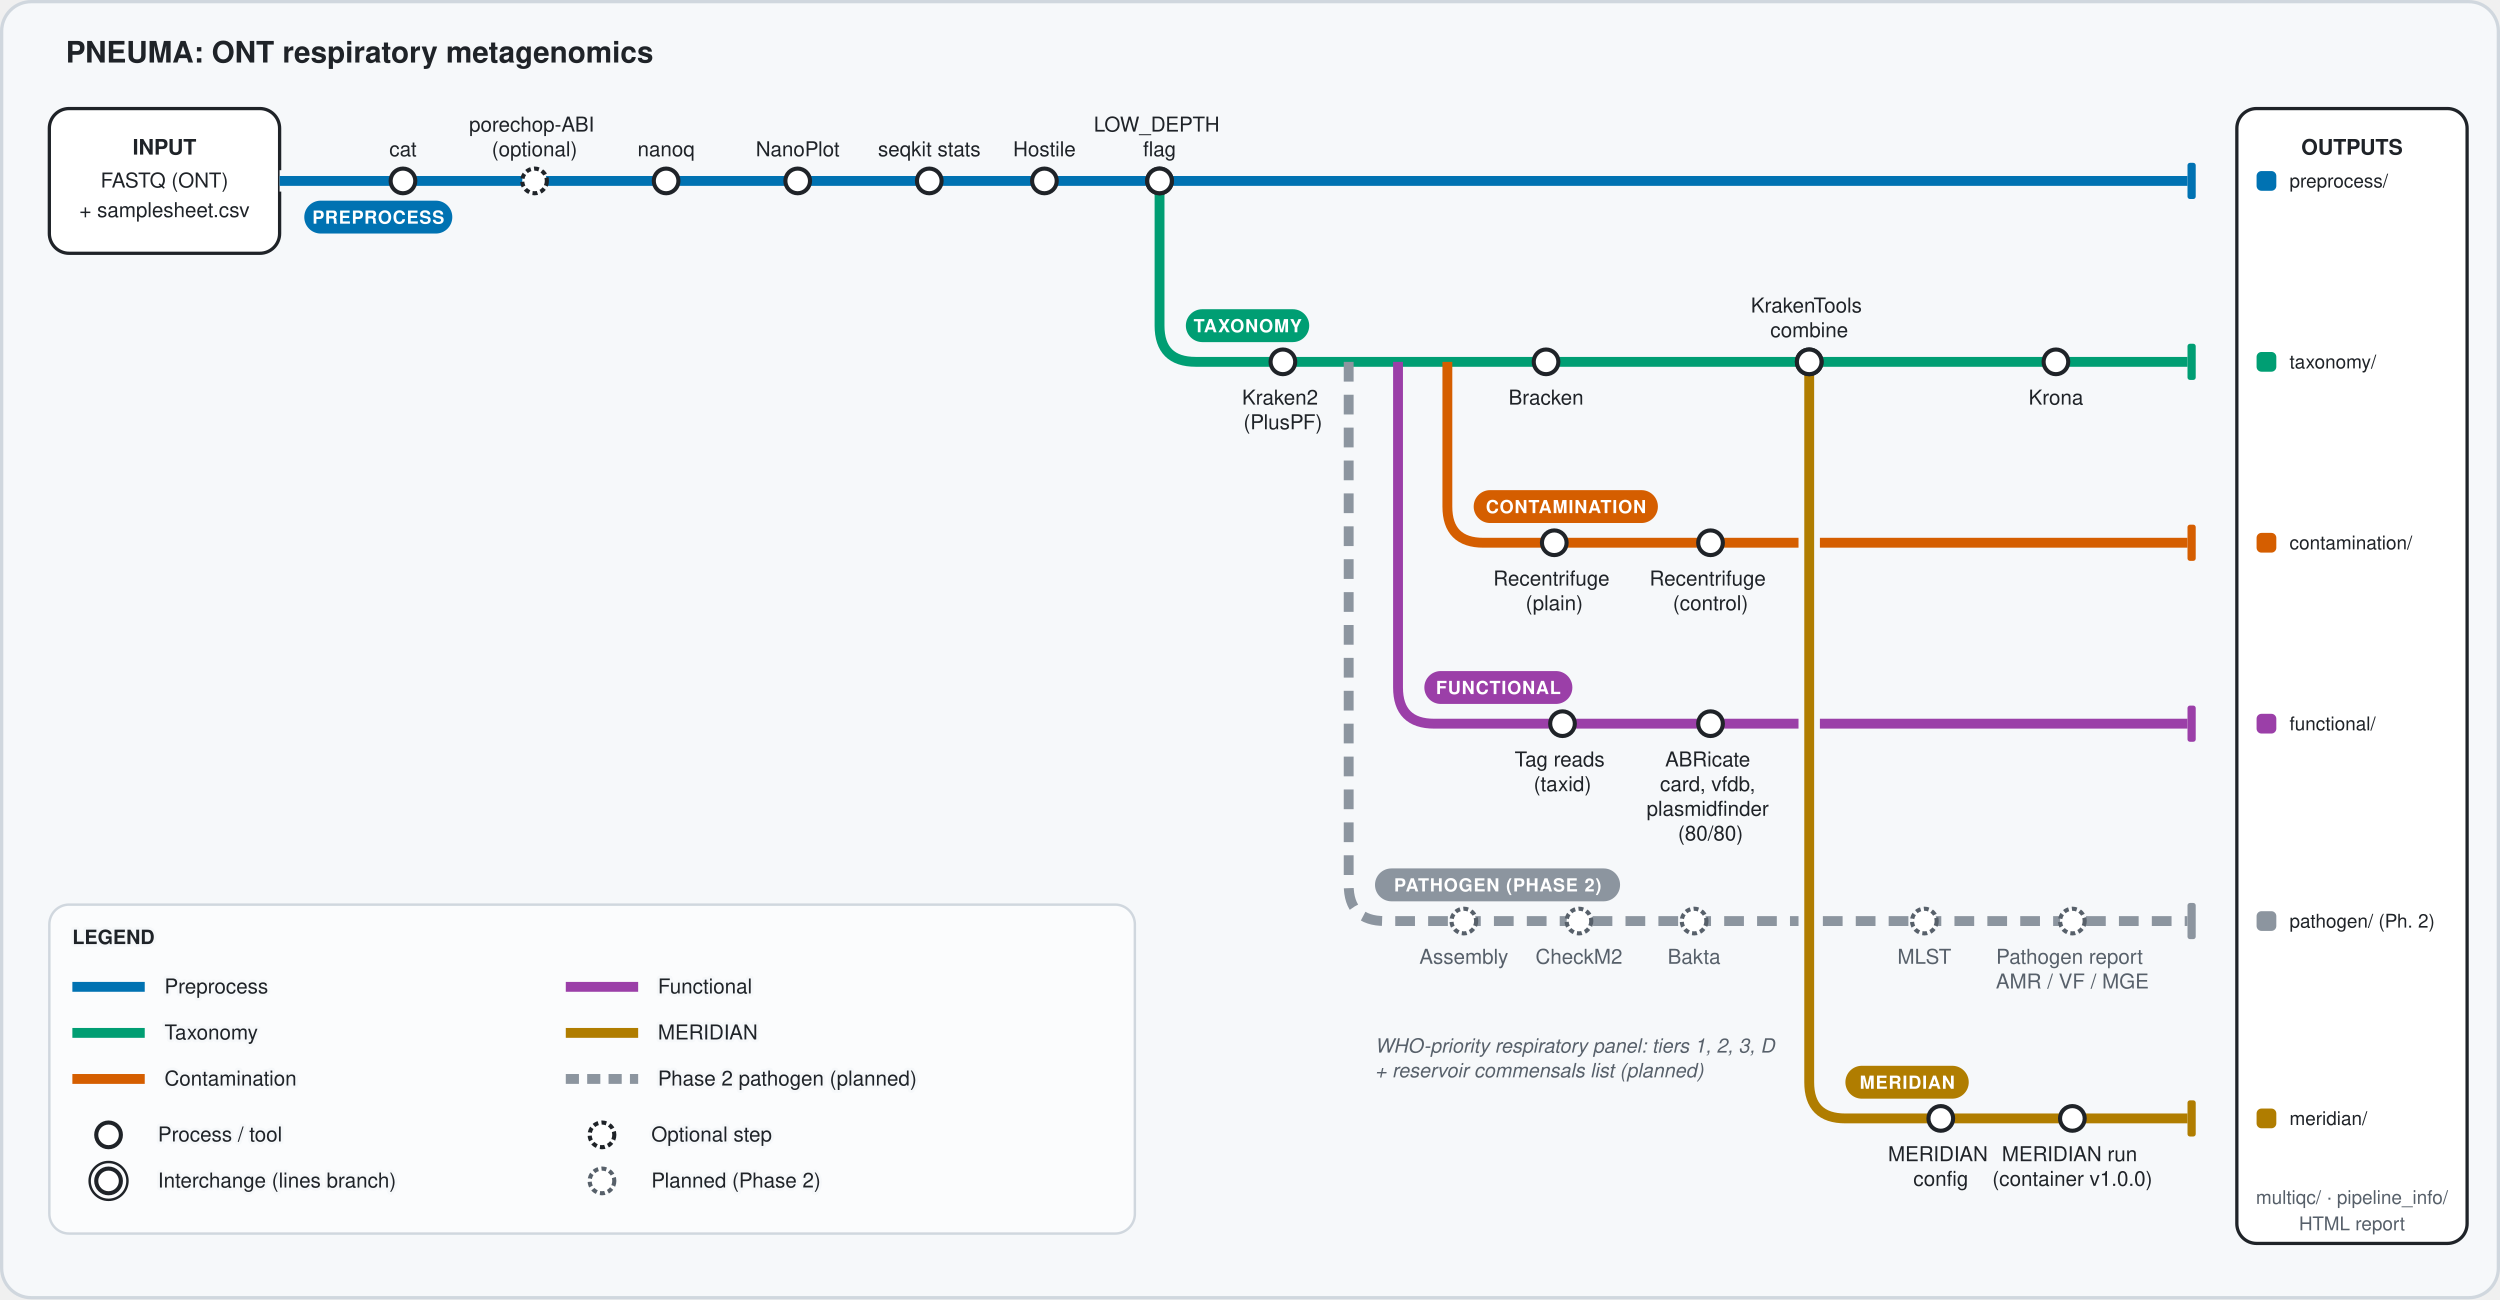
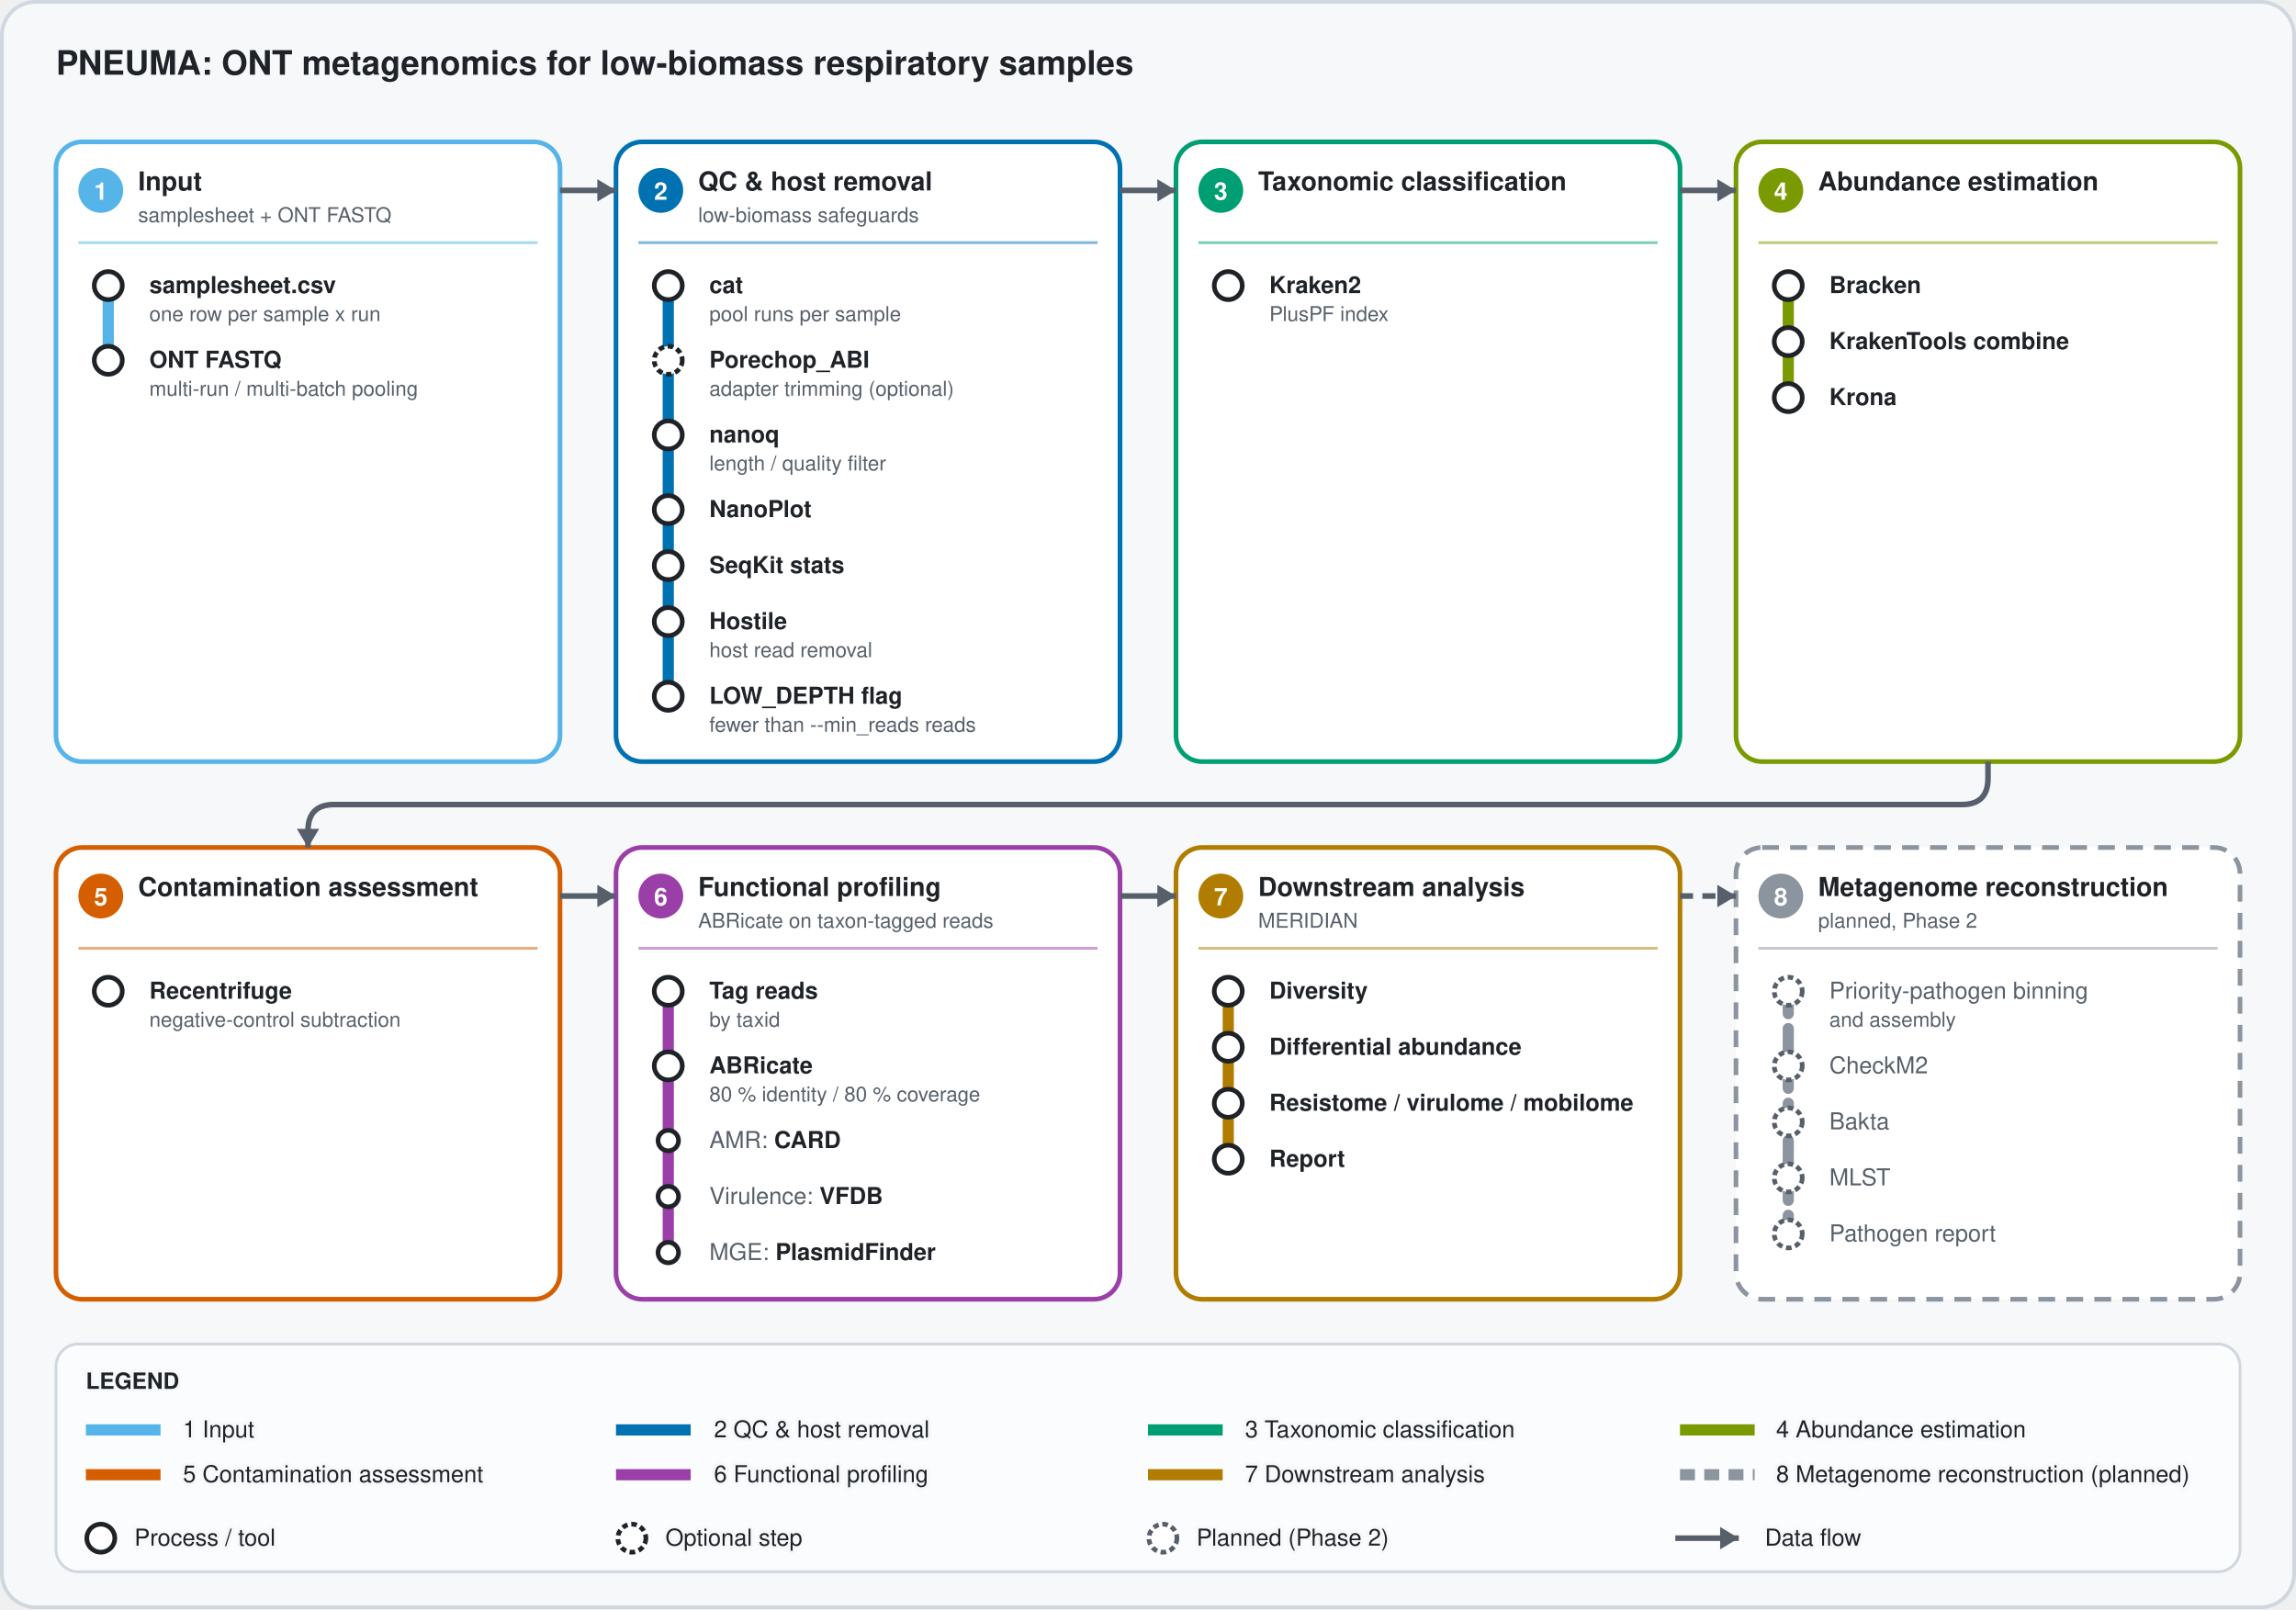
- <svg xmlns="http://www.w3.org/2000/svg" viewBox="0 0 1520 790" width="1520" height="790" role="img" font-family="Helvetica, Arial, sans-serif">
-   <rect x="1" y="1" width="1518" height="788" rx="18" fill="#f6f8fa" stroke="#d0d7de" stroke-width="2" />
-   <text x="40" y="38" text-anchor="start" font-size="18" font-weight="700" fill="#1f2328" stroke="#f6f8fa" stroke-width="3.5" paint-order="stroke" stroke-linejoin="round">
-     <tspan x="40" dy="0">PNEUMA: ONT respiratory metagenomics</tspan>
-   </text>
-   <rect x="30" y="66" width="140" height="88" rx="12" fill="#ffffff" stroke="#1f2328" stroke-width="2" />
-   <text x="100" y="94" text-anchor="middle" font-size="13" font-weight="700" fill="#1f2328">INPUT</text>
-   <text x="100" y="114" text-anchor="middle" font-size="12.5" fill="#1f2328">FASTQ (ONT)</text>
-   <text x="100" y="132" text-anchor="middle" font-size="12.5" fill="#1f2328">+ samplesheet.csv</text>
-   <path d="M170 110 L1330 110" fill="none" stroke="#f6f8fa" stroke-width="13" stroke-linejoin="round" />
-   <path d="M170 110 L1330 110" fill="none" stroke="#0072B2" stroke-width="6" stroke-linejoin="round" />
-   <rect x="1330" y="99" width="5" height="22" rx="1.5" fill="#0072B2" />
-   <path d="M705 124 L705.0 198.0 Q705 220 727.0 220.0 L1330 220" fill="none" stroke="#f6f8fa" stroke-width="13" stroke-linejoin="round" />
-   <path d="M705 110 L705.0 198.0 Q705 220 727.0 220.0 L1330 220" fill="none" stroke="#009E73" stroke-width="6" stroke-linejoin="round" />
-   <rect x="1330" y="209" width="5" height="22" rx="1.5" fill="#009E73" />
-   <path d="M880 234 L880.0 308.0 Q880 330 902.0 330.0 L1330 330" fill="none" stroke="#f6f8fa" stroke-width="13" stroke-linejoin="round" />
-   <path d="M880 220 L880.0 308.0 Q880 330 902.0 330.0 L1330 330" fill="none" stroke="#D55E00" stroke-width="6" stroke-linejoin="round" />
-   <rect x="1330" y="319" width="5" height="22" rx="1.5" fill="#D55E00" />
-   <path d="M850 234 L850.0 418.0 Q850 440 872.0 440.0 L1330 440" fill="none" stroke="#f6f8fa" stroke-width="13" stroke-linejoin="round" />
-   <path d="M850 220 L850.0 418.0 Q850 440 872.0 440.0 L1330 440" fill="none" stroke="#9B3FA8" stroke-width="6" stroke-linejoin="round" />
-   <rect x="1330" y="429" width="5" height="22" rx="1.5" fill="#9B3FA8" />
-   <path d="M820 234 L820.0 538.0 Q820 560 842.0 560.0 L1330 560" fill="none" stroke="#f6f8fa" stroke-width="13" stroke-linejoin="round" />
-   <path d="M820 220 L820.0 538.0 Q820 560 842.0 560.0 L1330 560" fill="none" stroke="#8c959f" stroke-width="6" stroke-linejoin="round" stroke-dasharray="12 8" />
-   <rect x="1330" y="549" width="5" height="22" rx="1.5" fill="#8c959f" />
-   <path d="M1100 234 L1100.0 658.0 Q1100 680 1122.0 680.0 L1330 680" fill="none" stroke="#f6f8fa" stroke-width="13" stroke-linejoin="round" />
-   <path d="M1100 220 L1100.0 658.0 Q1100 680 1122.0 680.0 L1330 680" fill="none" stroke="#B07D00" stroke-width="6" stroke-linejoin="round" />
-   <rect x="1330" y="669" width="5" height="22" rx="1.5" fill="#B07D00" />
-   <circle cx="245" cy="110" r="7.5" fill="#ffffff" stroke="#1f2328" stroke-width="2.5" />
-   <text x="245" y="95" text-anchor="middle" font-size="12.5" font-weight="400" fill="#1f2328" stroke="#f6f8fa" stroke-width="3.5" paint-order="stroke" stroke-linejoin="round">
-     <tspan x="245" dy="0">cat</tspan>
-   </text>
-   <circle cx="325" cy="110" r="7.5" fill="#ffffff" stroke="#1f2328" stroke-width="2.5" stroke-dasharray="3 2" />
-   <text x="325" y="80" text-anchor="middle" font-size="12.5" font-weight="400" fill="#1f2328" stroke="#f6f8fa" stroke-width="3.5" paint-order="stroke" stroke-linejoin="round">
-     <tspan x="325" dy="0">porechop-ABI</tspan>
-     <tspan x="325" dy="15">(optional)</tspan>
-   </text>
-   <circle cx="405" cy="110" r="7.5" fill="#ffffff" stroke="#1f2328" stroke-width="2.5" />
-   <text x="405" y="95" text-anchor="middle" font-size="12.5" font-weight="400" fill="#1f2328" stroke="#f6f8fa" stroke-width="3.5" paint-order="stroke" stroke-linejoin="round">
-     <tspan x="405" dy="0">nanoq</tspan>
-   </text>
-   <circle cx="485" cy="110" r="7.5" fill="#ffffff" stroke="#1f2328" stroke-width="2.5" />
-   <text x="485" y="95" text-anchor="middle" font-size="12.5" font-weight="400" fill="#1f2328" stroke="#f6f8fa" stroke-width="3.5" paint-order="stroke" stroke-linejoin="round">
-     <tspan x="485" dy="0">NanoPlot</tspan>
-   </text>
-   <circle cx="565" cy="110" r="7.5" fill="#ffffff" stroke="#1f2328" stroke-width="2.5" />
-   <text x="565" y="95" text-anchor="middle" font-size="12.5" font-weight="400" fill="#1f2328" stroke="#f6f8fa" stroke-width="3.5" paint-order="stroke" stroke-linejoin="round">
-     <tspan x="565" dy="0">seqkit stats</tspan>
-   </text>
-   <circle cx="635" cy="110" r="7.5" fill="#ffffff" stroke="#1f2328" stroke-width="2.5" />
-   <text x="635" y="95" text-anchor="middle" font-size="12.5" font-weight="400" fill="#1f2328" stroke="#f6f8fa" stroke-width="3.5" paint-order="stroke" stroke-linejoin="round">
-     <tspan x="635" dy="0">Hostile</tspan>
-   </text>
-   <circle cx="705" cy="110" r="7.5" fill="#ffffff" stroke="#1f2328" stroke-width="2.5" />
-   <text x="705" y="80" text-anchor="middle" font-size="12.5" font-weight="400" fill="#1f2328" stroke="#f6f8fa" stroke-width="3.5" paint-order="stroke" stroke-linejoin="round">
-     <tspan x="705" dy="0">LOW_DEPTH</tspan>
-     <tspan x="705" dy="15">flag</tspan>
-   </text>
-   <circle cx="780" cy="220" r="7.5" fill="#ffffff" stroke="#1f2328" stroke-width="2.5" />
-   <text x="780" y="246" text-anchor="middle" font-size="12.5" font-weight="400" fill="#1f2328" stroke="#f6f8fa" stroke-width="3.5" paint-order="stroke" stroke-linejoin="round">
-     <tspan x="780" dy="0">Kraken2</tspan>
-     <tspan x="780" dy="15">(PlusPF)</tspan>
-   </text>
-   <circle cx="940" cy="220" r="7.5" fill="#ffffff" stroke="#1f2328" stroke-width="2.5" />
-   <text x="940" y="246" text-anchor="middle" font-size="12.5" font-weight="400" fill="#1f2328" stroke="#f6f8fa" stroke-width="3.5" paint-order="stroke" stroke-linejoin="round">
-     <tspan x="940" dy="0">Bracken</tspan>
-   </text>
-   <circle cx="1100" cy="220" r="7.5" fill="#ffffff" stroke="#1f2328" stroke-width="2.5" />
-   <text x="1100" y="190" text-anchor="middle" font-size="12.5" font-weight="400" fill="#1f2328" stroke="#f6f8fa" stroke-width="3.5" paint-order="stroke" stroke-linejoin="round">
-     <tspan x="1100" dy="0">KrakenTools</tspan>
-     <tspan x="1100" dy="15">combine</tspan>
-   </text>
-   <circle cx="1250" cy="220" r="7.5" fill="#ffffff" stroke="#1f2328" stroke-width="2.5" />
-   <text x="1250" y="246" text-anchor="middle" font-size="12.5" font-weight="400" fill="#1f2328" stroke="#f6f8fa" stroke-width="3.5" paint-order="stroke" stroke-linejoin="round">
-     <tspan x="1250" dy="0">Krona</tspan>
-   </text>
-   <circle cx="945" cy="330" r="7.5" fill="#ffffff" stroke="#1f2328" stroke-width="2.5" />
-   <text x="945" y="356" text-anchor="middle" font-size="12.5" font-weight="400" fill="#1f2328" stroke="#f6f8fa" stroke-width="3.5" paint-order="stroke" stroke-linejoin="round">
-     <tspan x="945" dy="0">Recentrifuge</tspan>
-     <tspan x="945" dy="15">(plain)</tspan>
-   </text>
-   <circle cx="1040" cy="330" r="7.5" fill="#ffffff" stroke="#1f2328" stroke-width="2.5" />
-   <text x="1040" y="356" text-anchor="middle" font-size="12.5" font-weight="400" fill="#1f2328" stroke="#f6f8fa" stroke-width="3.5" paint-order="stroke" stroke-linejoin="round">
-     <tspan x="1040" dy="0">Recentrifuge</tspan>
-     <tspan x="1040" dy="15">(control)</tspan>
-   </text>
-   <circle cx="950" cy="440" r="7.5" fill="#ffffff" stroke="#1f2328" stroke-width="2.5" />
-   <text x="950" y="466" text-anchor="middle" font-size="12.5" font-weight="400" fill="#1f2328" stroke="#f6f8fa" stroke-width="3.5" paint-order="stroke" stroke-linejoin="round">
-     <tspan x="950" dy="0">Tag reads</tspan>
-     <tspan x="950" dy="15">(taxid)</tspan>
-   </text>
-   <circle cx="1040" cy="440" r="7.5" fill="#ffffff" stroke="#1f2328" stroke-width="2.5" />
-   <text x="1040" y="466" text-anchor="middle" font-size="12.5" font-weight="400" fill="#1f2328" stroke="#f6f8fa" stroke-width="3.5" paint-order="stroke" stroke-linejoin="round">
-     <tspan x="1040" dy="0">ABRicate</tspan>
-     <tspan x="1040" dy="15">card, vfdb,</tspan>
-     <tspan x="1040" dy="15">plasmidfinder</tspan>
-     <tspan x="1040" dy="15">(80/80)</tspan>
-   </text>
-   <circle cx="890" cy="560" r="7.5" fill="#ffffff" stroke="#57606a" stroke-width="2.5" stroke-dasharray="3 2" />
-   <text x="890" y="586" text-anchor="middle" font-size="12.5" font-weight="400" fill="#57606a" stroke="#f6f8fa" stroke-width="3.5" paint-order="stroke" stroke-linejoin="round">
-     <tspan x="890" dy="0">Assembly</tspan>
-   </text>
-   <circle cx="960" cy="560" r="7.5" fill="#ffffff" stroke="#57606a" stroke-width="2.5" stroke-dasharray="3 2" />
-   <text x="960" y="586" text-anchor="middle" font-size="12.5" font-weight="400" fill="#57606a" stroke="#f6f8fa" stroke-width="3.5" paint-order="stroke" stroke-linejoin="round">
-     <tspan x="960" dy="0">CheckM2</tspan>
-   </text>
-   <circle cx="1030" cy="560" r="7.5" fill="#ffffff" stroke="#57606a" stroke-width="2.5" stroke-dasharray="3 2" />
-   <text x="1030" y="586" text-anchor="middle" font-size="12.5" font-weight="400" fill="#57606a" stroke="#f6f8fa" stroke-width="3.5" paint-order="stroke" stroke-linejoin="round">
-     <tspan x="1030" dy="0">Bakta</tspan>
-   </text>
-   <circle cx="1170" cy="560" r="7.5" fill="#ffffff" stroke="#57606a" stroke-width="2.5" stroke-dasharray="3 2" />
-   <text x="1170" y="586" text-anchor="middle" font-size="12.5" font-weight="400" fill="#57606a" stroke="#f6f8fa" stroke-width="3.5" paint-order="stroke" stroke-linejoin="round">
-     <tspan x="1170" dy="0">MLST</tspan>
-   </text>
-   <circle cx="1260" cy="560" r="7.5" fill="#ffffff" stroke="#57606a" stroke-width="2.5" stroke-dasharray="3 2" />
-   <text x="1260" y="586" text-anchor="middle" font-size="12.5" font-weight="400" fill="#57606a" stroke="#f6f8fa" stroke-width="3.5" paint-order="stroke" stroke-linejoin="round">
-     <tspan x="1260" dy="0">Pathogen report</tspan>
-     <tspan x="1260" dy="15">AMR / VF / MGE</tspan>
-   </text>
-   <circle cx="1180" cy="680" r="7.5" fill="#ffffff" stroke="#1f2328" stroke-width="2.5" />
-   <text x="1180" y="706" text-anchor="middle" font-size="12.5" font-weight="400" fill="#1f2328" stroke="#f6f8fa" stroke-width="3.5" paint-order="stroke" stroke-linejoin="round">
-     <tspan x="1180" dy="0">MERIDIAN</tspan>
-     <tspan x="1180" dy="15">config</tspan>
-   </text>
-   <circle cx="1260" cy="680" r="7.5" fill="#ffffff" stroke="#1f2328" stroke-width="2.5" />
-   <text x="1260" y="706" text-anchor="middle" font-size="12.5" font-weight="400" fill="#1f2328" stroke="#f6f8fa" stroke-width="3.5" paint-order="stroke" stroke-linejoin="round">
-     <tspan x="1260" dy="0">MERIDIAN run</tspan>
-     <tspan x="1260" dy="15">(container v1.0.0)</tspan>
-   </text>
-   <circle cx="705" cy="110" r="7.5" fill="#ffffff" stroke="#1f2328" stroke-width="2.5" />
-   <circle cx="1100" cy="220" r="7.5" fill="#ffffff" stroke="#1f2328" stroke-width="2.5" />
-   <rect x="185" y="122" width="90" height="20" rx="10" fill="#0072B2" />
-   <text x="230.0" y="136" text-anchor="middle" font-size="11" font-weight="700" fill="#ffffff" letter-spacing="0.5">PREPROCESS</text>
-   <rect x="721" y="188" width="75" height="20" rx="10" fill="#009E73" />
-   <text x="758.6" y="202" text-anchor="middle" font-size="11" font-weight="700" fill="#ffffff" letter-spacing="0.5">TAXONOMY</text>
-   <rect x="896" y="298" width="112" height="20" rx="10" fill="#D55E00" />
-   <text x="952.1" y="312" text-anchor="middle" font-size="11" font-weight="700" fill="#ffffff" letter-spacing="0.5">CONTAMINATION</text>
-   <rect x="866" y="408" width="90" height="20" rx="10" fill="#9B3FA8" />
-   <text x="911.0" y="422" text-anchor="middle" font-size="11" font-weight="700" fill="#ffffff" letter-spacing="0.5">FUNCTIONAL</text>
-   <rect x="836" y="528" width="149" height="20" rx="10" fill="#8c959f" />
-   <text x="910.6" y="542" text-anchor="middle" font-size="11" font-weight="700" fill="#ffffff" letter-spacing="0.5">PATHOGEN (PHASE 2)</text>
-   <rect x="1122" y="648" width="75" height="20" rx="10" fill="#B07D00" />
-   <text x="1159.6" y="662" text-anchor="middle" font-size="11" font-weight="700" fill="#ffffff" letter-spacing="0.5">MERIDIAN</text>
-   <text x="836" y="640" text-anchor="start" font-size="12" font-weight="400" fill="#57606a" stroke="#f6f8fa" stroke-width="3.5" paint-order="stroke" stroke-linejoin="round" font-style="italic">
-     <tspan x="836" dy="0">WHO-priority respiratory panel: tiers 1, 2, 3, D</tspan>
-     <tspan x="836" dy="15">+ reservoir commensals list (planned)</tspan>
-   </text>
-   <rect x="1360" y="66" width="140" height="690" rx="12" fill="#ffffff" stroke="#1f2328" stroke-width="2" />
-   <text x="1430" y="94" text-anchor="middle" font-size="13" font-weight="700" fill="#1f2328">OUTPUTS</text>
-   <rect x="1372" y="104" width="12" height="12" rx="3" fill="#0072B2" />
-   <text x="1392" y="114" font-size="11.5" fill="#1f2328">preprocess/</text>
-   <rect x="1372" y="214" width="12" height="12" rx="3" fill="#009E73" />
-   <text x="1392" y="224" font-size="11.5" fill="#1f2328">taxonomy/</text>
-   <rect x="1372" y="324" width="12" height="12" rx="3" fill="#D55E00" />
-   <text x="1392" y="334" font-size="11.5" fill="#1f2328">contamination/</text>
-   <rect x="1372" y="434" width="12" height="12" rx="3" fill="#9B3FA8" />
-   <text x="1392" y="444" font-size="11.5" fill="#1f2328">functional/</text>
-   <rect x="1372" y="554" width="12" height="12" rx="3" fill="#8c959f" />
-   <text x="1392" y="564" font-size="11.5" fill="#1f2328">pathogen/ (Ph. 2)</text>
-   <rect x="1372" y="674" width="12" height="12" rx="3" fill="#B07D00" />
-   <text x="1392" y="684" font-size="11.5" fill="#1f2328">meridian/</text>
-   <text x="1430" y="732" text-anchor="middle" font-size="11.5" fill="#57606a">multiqc/ · pipeline_info/</text>
-   <text x="1430" y="748" text-anchor="middle" font-size="11.5" fill="#57606a">HTML report</text>
-   <rect x="30" y="550" width="660" height="200" rx="12" fill="#ffffff" fill-opacity="0.6" stroke="#d0d7de" stroke-width="1.5" />
-   <text x="44" y="574" text-anchor="start" font-size="12" font-weight="700" fill="#1f2328" stroke="#f6f8fa" stroke-width="3.5" paint-order="stroke" stroke-linejoin="round">
-     <tspan x="44" dy="0">LEGEND</tspan>
-   </text>
-   <line x1="44" y1="600" x2="88" y2="600" stroke="#0072B2" stroke-width="6" />
-   <text x="100" y="604" text-anchor="start" font-size="12.5" font-weight="400" fill="#1f2328" stroke="#f6f8fa" stroke-width="3.5" paint-order="stroke" stroke-linejoin="round">
-     <tspan x="100" dy="0">Preprocess</tspan>
-   </text>
-   <line x1="44" y1="628" x2="88" y2="628" stroke="#009E73" stroke-width="6" />
-   <text x="100" y="632" text-anchor="start" font-size="12.5" font-weight="400" fill="#1f2328" stroke="#f6f8fa" stroke-width="3.5" paint-order="stroke" stroke-linejoin="round">
-     <tspan x="100" dy="0">Taxonomy</tspan>
-   </text>
-   <line x1="44" y1="656" x2="88" y2="656" stroke="#D55E00" stroke-width="6" />
-   <text x="100" y="660" text-anchor="start" font-size="12.5" font-weight="400" fill="#1f2328" stroke="#f6f8fa" stroke-width="3.5" paint-order="stroke" stroke-linejoin="round">
-     <tspan x="100" dy="0">Contamination</tspan>
-   </text>
-   <line x1="344" y1="600" x2="388" y2="600" stroke="#9B3FA8" stroke-width="6" />
-   <text x="400" y="604" text-anchor="start" font-size="12.5" font-weight="400" fill="#1f2328" stroke="#f6f8fa" stroke-width="3.5" paint-order="stroke" stroke-linejoin="round">
-     <tspan x="400" dy="0">Functional</tspan>
-   </text>
-   <line x1="344" y1="628" x2="388" y2="628" stroke="#B07D00" stroke-width="6" />
-   <text x="400" y="632" text-anchor="start" font-size="12.5" font-weight="400" fill="#1f2328" stroke="#f6f8fa" stroke-width="3.5" paint-order="stroke" stroke-linejoin="round">
-     <tspan x="400" dy="0">MERIDIAN</tspan>
-   </text>
-   <line x1="344" y1="656" x2="388" y2="656" stroke="#8c959f" stroke-width="6" stroke-dasharray="8 5" />
-   <text x="400" y="660" text-anchor="start" font-size="12.5" font-weight="400" fill="#1f2328" stroke="#f6f8fa" stroke-width="3.5" paint-order="stroke" stroke-linejoin="round">
-     <tspan x="400" dy="0">Phase 2 pathogen (planned)</tspan>
-   </text>
-   <circle cx="66" cy="690" r="7.5" fill="#ffffff" stroke="#1f2328" stroke-width="2.5" />
-   <text x="96" y="694" text-anchor="start" font-size="12.5" font-weight="400" fill="#1f2328" stroke="#f6f8fa" stroke-width="3.5" paint-order="stroke" stroke-linejoin="round">
-     <tspan x="96" dy="0">Process / tool</tspan>
-   </text>
-   <circle cx="366" cy="690" r="7.5" fill="#ffffff" stroke="#1f2328" stroke-width="2.5" stroke-dasharray="3 2" />
-   <text x="396" y="694" text-anchor="start" font-size="12.5" font-weight="400" fill="#1f2328" stroke="#f6f8fa" stroke-width="3.5" paint-order="stroke" stroke-linejoin="round">
-     <tspan x="396" dy="0">Optional step</tspan>
-   </text>
-   <circle cx="66" cy="718" r="7.5" fill="#ffffff" stroke="#1f2328" stroke-width="2.5" />
-   <circle cx="66" cy="718" r="11.5" fill="none" stroke="#1f2328" stroke-width="1.5" />
-   <text x="96" y="722" text-anchor="start" font-size="12.5" font-weight="400" fill="#1f2328" stroke="#f6f8fa" stroke-width="3.5" paint-order="stroke" stroke-linejoin="round">
-     <tspan x="96" dy="0">Interchange (lines branch)</tspan>
-   </text>
-   <circle cx="366" cy="718" r="7.5" fill="#ffffff" stroke="#57606a" stroke-width="2.5" stroke-dasharray="3 2" />
-   <text x="396" y="722" text-anchor="start" font-size="12.5" font-weight="400" fill="#1f2328" stroke="#f6f8fa" stroke-width="3.5" paint-order="stroke" stroke-linejoin="round">
-     <tspan x="396" dy="0">Planned (Phase 2)</tspan>
+ <svg xmlns="http://www.w3.org/2000/svg" viewBox="0 0 1230 862" width="1230" height="862" role="img" font-family="Helvetica, Arial, sans-serif">
+   <rect x="1" y="1" width="1228" height="860" rx="18" fill="#f6f8fa" stroke="#d0d7de" stroke-width="2" />
+   <text x="30" y="40" text-anchor="start" font-size="18" font-weight="700" fill="#1f2328" stroke="#f6f8fa" stroke-width="3.5" paint-order="stroke" stroke-linejoin="round">
+     <tspan x="30" dy="0">PNEUMA: ONT metagenomics for low-biomass respiratory samples</tspan>
+   </text>
+   <rect x="30" y="76" width="270" height="332" rx="14" fill="#ffffff" stroke="#56B4E9" stroke-width="2.5" />
+   <circle cx="54" cy="102" r="12" fill="#56B4E9" />
+   <text x="54" y="107" text-anchor="middle" font-size="13" font-weight="700" fill="#ffffff">1</text>
+   <text x="74" y="102" text-anchor="start" font-size="14" font-weight="700" fill="#1f2328" stroke="#ffffff" stroke-width="3.5" paint-order="stroke" stroke-linejoin="round">
+     <tspan x="74" dy="0">Input</tspan>
+   </text>
+   <text x="74" y="119" text-anchor="start" font-size="11" font-weight="400" fill="#57606a" stroke="#ffffff" stroke-width="3.5" paint-order="stroke" stroke-linejoin="round">
+     <tspan x="74" dy="0">samplesheet + ONT FASTQ</tspan>
+   </text>
+   <line x1="42" y1="130" x2="288" y2="130" stroke="#56B4E9" stroke-width="1.5" stroke-opacity="0.5" />
+   <line x1="58" y1="153" x2="58" y2="193" stroke="#56B4E9" stroke-width="6" stroke-linecap="round" />
+   <circle cx="58" cy="153" r="7.5" fill="#ffffff" stroke="#1f2328" stroke-width="2.5" />
+   <text x="80" y="157" text-anchor="start" font-size="12.5" font-weight="700" fill="#1f2328" stroke="#ffffff" stroke-width="3.5" paint-order="stroke" stroke-linejoin="round">
+     <tspan x="80" dy="0">samplesheet.csv</tspan>
+   </text>
+   <text x="80" y="172" text-anchor="start" font-size="11" font-weight="400" fill="#57606a" stroke="#ffffff" stroke-width="3.5" paint-order="stroke" stroke-linejoin="round">
+     <tspan x="80" dy="0">one row per sample x run</tspan>
+   </text>
+   <circle cx="58" cy="193" r="7.5" fill="#ffffff" stroke="#1f2328" stroke-width="2.5" />
+   <text x="80" y="197" text-anchor="start" font-size="12.5" font-weight="700" fill="#1f2328" stroke="#ffffff" stroke-width="3.5" paint-order="stroke" stroke-linejoin="round">
+     <tspan x="80" dy="0">ONT FASTQ</tspan>
+   </text>
+   <text x="80" y="212" text-anchor="start" font-size="11" font-weight="400" fill="#57606a" stroke="#ffffff" stroke-width="3.5" paint-order="stroke" stroke-linejoin="round">
+     <tspan x="80" dy="0">multi-run / multi-batch pooling</tspan>
+   </text>
+   <rect x="330" y="76" width="270" height="332" rx="14" fill="#ffffff" stroke="#0072B2" stroke-width="2.5" />
+   <circle cx="354" cy="102" r="12" fill="#0072B2" />
+   <text x="354" y="107" text-anchor="middle" font-size="13" font-weight="700" fill="#ffffff">2</text>
+   <text x="374" y="102" text-anchor="start" font-size="14" font-weight="700" fill="#1f2328" stroke="#ffffff" stroke-width="3.5" paint-order="stroke" stroke-linejoin="round">
+     <tspan x="374" dy="0">QC &amp; host removal</tspan>
+   </text>
+   <text x="374" y="119" text-anchor="start" font-size="11" font-weight="400" fill="#57606a" stroke="#ffffff" stroke-width="3.5" paint-order="stroke" stroke-linejoin="round">
+     <tspan x="374" dy="0">low-biomass safeguards</tspan>
+   </text>
+   <line x1="342" y1="130" x2="588" y2="130" stroke="#0072B2" stroke-width="1.5" stroke-opacity="0.5" />
+   <line x1="358" y1="153" x2="358" y2="373" stroke="#0072B2" stroke-width="6" stroke-linecap="round" />
+   <circle cx="358" cy="153" r="7.5" fill="#ffffff" stroke="#1f2328" stroke-width="2.5" />
+   <text x="380" y="157" text-anchor="start" font-size="12.5" font-weight="700" fill="#1f2328" stroke="#ffffff" stroke-width="3.5" paint-order="stroke" stroke-linejoin="round">
+     <tspan x="380" dy="0">cat</tspan>
+   </text>
+   <text x="380" y="172" text-anchor="start" font-size="11" font-weight="400" fill="#57606a" stroke="#ffffff" stroke-width="3.5" paint-order="stroke" stroke-linejoin="round">
+     <tspan x="380" dy="0">pool runs per sample</tspan>
+   </text>
+   <circle cx="358" cy="193" r="7.5" fill="#ffffff" stroke="#1f2328" stroke-width="2.5" stroke-dasharray="3 2" />
+   <text x="380" y="197" text-anchor="start" font-size="12.5" font-weight="700" fill="#1f2328" stroke="#ffffff" stroke-width="3.5" paint-order="stroke" stroke-linejoin="round">
+     <tspan x="380" dy="0">Porechop_ABI</tspan>
+   </text>
+   <text x="380" y="212" text-anchor="start" font-size="11" font-weight="400" fill="#57606a" stroke="#ffffff" stroke-width="3.5" paint-order="stroke" stroke-linejoin="round">
+     <tspan x="380" dy="0">adapter trimming (optional)</tspan>
+   </text>
+   <circle cx="358" cy="233" r="7.5" fill="#ffffff" stroke="#1f2328" stroke-width="2.5" />
+   <text x="380" y="237" text-anchor="start" font-size="12.5" font-weight="700" fill="#1f2328" stroke="#ffffff" stroke-width="3.5" paint-order="stroke" stroke-linejoin="round">
+     <tspan x="380" dy="0">nanoq</tspan>
+   </text>
+   <text x="380" y="252" text-anchor="start" font-size="11" font-weight="400" fill="#57606a" stroke="#ffffff" stroke-width="3.5" paint-order="stroke" stroke-linejoin="round">
+     <tspan x="380" dy="0">length / quality filter</tspan>
+   </text>
+   <circle cx="358" cy="273" r="7.5" fill="#ffffff" stroke="#1f2328" stroke-width="2.5" />
+   <text x="380" y="277" text-anchor="start" font-size="12.5" font-weight="700" fill="#1f2328" stroke="#ffffff" stroke-width="3.5" paint-order="stroke" stroke-linejoin="round">
+     <tspan x="380" dy="0">NanoPlot</tspan>
+   </text>
+   <circle cx="358" cy="303" r="7.5" fill="#ffffff" stroke="#1f2328" stroke-width="2.5" />
+   <text x="380" y="307" text-anchor="start" font-size="12.5" font-weight="700" fill="#1f2328" stroke="#ffffff" stroke-width="3.5" paint-order="stroke" stroke-linejoin="round">
+     <tspan x="380" dy="0">SeqKit stats</tspan>
+   </text>
+   <circle cx="358" cy="333" r="7.5" fill="#ffffff" stroke="#1f2328" stroke-width="2.5" />
+   <text x="380" y="337" text-anchor="start" font-size="12.5" font-weight="700" fill="#1f2328" stroke="#ffffff" stroke-width="3.5" paint-order="stroke" stroke-linejoin="round">
+     <tspan x="380" dy="0">Hostile</tspan>
+   </text>
+   <text x="380" y="352" text-anchor="start" font-size="11" font-weight="400" fill="#57606a" stroke="#ffffff" stroke-width="3.5" paint-order="stroke" stroke-linejoin="round">
+     <tspan x="380" dy="0">host read removal</tspan>
+   </text>
+   <circle cx="358" cy="373" r="7.5" fill="#ffffff" stroke="#1f2328" stroke-width="2.5" />
+   <text x="380" y="377" text-anchor="start" font-size="12.5" font-weight="700" fill="#1f2328" stroke="#ffffff" stroke-width="3.5" paint-order="stroke" stroke-linejoin="round">
+     <tspan x="380" dy="0">LOW_DEPTH flag</tspan>
+   </text>
+   <text x="380" y="392" text-anchor="start" font-size="11" font-weight="400" fill="#57606a" stroke="#ffffff" stroke-width="3.5" paint-order="stroke" stroke-linejoin="round">
+     <tspan x="380" dy="0">fewer than --min_reads reads</tspan>
+   </text>
+   <rect x="630" y="76" width="270" height="332" rx="14" fill="#ffffff" stroke="#009E73" stroke-width="2.5" />
+   <circle cx="654" cy="102" r="12" fill="#009E73" />
+   <text x="654" y="107" text-anchor="middle" font-size="13" font-weight="700" fill="#ffffff">3</text>
+   <text x="674" y="102" text-anchor="start" font-size="14" font-weight="700" fill="#1f2328" stroke="#ffffff" stroke-width="3.5" paint-order="stroke" stroke-linejoin="round">
+     <tspan x="674" dy="0">Taxonomic classification</tspan>
+   </text>
+   <line x1="642" y1="130" x2="888" y2="130" stroke="#009E73" stroke-width="1.5" stroke-opacity="0.5" />
+   <circle cx="658" cy="153" r="7.5" fill="#ffffff" stroke="#1f2328" stroke-width="2.5" />
+   <text x="680" y="157" text-anchor="start" font-size="12.5" font-weight="700" fill="#1f2328" stroke="#ffffff" stroke-width="3.5" paint-order="stroke" stroke-linejoin="round">
+     <tspan x="680" dy="0">Kraken2</tspan>
+   </text>
+   <text x="680" y="172" text-anchor="start" font-size="11" font-weight="400" fill="#57606a" stroke="#ffffff" stroke-width="3.5" paint-order="stroke" stroke-linejoin="round">
+     <tspan x="680" dy="0">PlusPF index</tspan>
+   </text>
+   <rect x="930" y="76" width="270" height="332" rx="14" fill="#ffffff" stroke="#7A9A01" stroke-width="2.5" />
+   <circle cx="954" cy="102" r="12" fill="#7A9A01" />
+   <text x="954" y="107" text-anchor="middle" font-size="13" font-weight="700" fill="#ffffff">4</text>
+   <text x="974" y="102" text-anchor="start" font-size="14" font-weight="700" fill="#1f2328" stroke="#ffffff" stroke-width="3.5" paint-order="stroke" stroke-linejoin="round">
+     <tspan x="974" dy="0">Abundance estimation</tspan>
+   </text>
+   <line x1="942" y1="130" x2="1188" y2="130" stroke="#7A9A01" stroke-width="1.5" stroke-opacity="0.5" />
+   <line x1="958" y1="153" x2="958" y2="213" stroke="#7A9A01" stroke-width="6" stroke-linecap="round" />
+   <circle cx="958" cy="153" r="7.5" fill="#ffffff" stroke="#1f2328" stroke-width="2.5" />
+   <text x="980" y="157" text-anchor="start" font-size="12.5" font-weight="700" fill="#1f2328" stroke="#ffffff" stroke-width="3.5" paint-order="stroke" stroke-linejoin="round">
+     <tspan x="980" dy="0">Bracken</tspan>
+   </text>
+   <circle cx="958" cy="183" r="7.5" fill="#ffffff" stroke="#1f2328" stroke-width="2.5" />
+   <text x="980" y="187" text-anchor="start" font-size="12.5" font-weight="700" fill="#1f2328" stroke="#ffffff" stroke-width="3.5" paint-order="stroke" stroke-linejoin="round">
+     <tspan x="980" dy="0">KrakenTools combine</tspan>
+   </text>
+   <circle cx="958" cy="213" r="7.5" fill="#ffffff" stroke="#1f2328" stroke-width="2.5" />
+   <text x="980" y="217" text-anchor="start" font-size="12.5" font-weight="700" fill="#1f2328" stroke="#ffffff" stroke-width="3.5" paint-order="stroke" stroke-linejoin="round">
+     <tspan x="980" dy="0">Krona</tspan>
+   </text>
+   <rect x="30" y="454" width="270" height="242" rx="14" fill="#ffffff" stroke="#D55E00" stroke-width="2.5" />
+   <circle cx="54" cy="480" r="12" fill="#D55E00" />
+   <text x="54" y="485" text-anchor="middle" font-size="13" font-weight="700" fill="#ffffff">5</text>
+   <text x="74" y="480" text-anchor="start" font-size="14" font-weight="700" fill="#1f2328" stroke="#ffffff" stroke-width="3.5" paint-order="stroke" stroke-linejoin="round">
+     <tspan x="74" dy="0">Contamination assessment</tspan>
+   </text>
+   <line x1="42" y1="508" x2="288" y2="508" stroke="#D55E00" stroke-width="1.5" stroke-opacity="0.5" />
+   <circle cx="58" cy="531" r="7.5" fill="#ffffff" stroke="#1f2328" stroke-width="2.5" />
+   <text x="80" y="535" text-anchor="start" font-size="12.5" font-weight="700" fill="#1f2328" stroke="#ffffff" stroke-width="3.5" paint-order="stroke" stroke-linejoin="round">
+     <tspan x="80" dy="0">Recentrifuge</tspan>
+   </text>
+   <text x="80" y="550" text-anchor="start" font-size="11" font-weight="400" fill="#57606a" stroke="#ffffff" stroke-width="3.5" paint-order="stroke" stroke-linejoin="round">
+     <tspan x="80" dy="0">negative-control subtraction</tspan>
+   </text>
+   <rect x="330" y="454" width="270" height="242" rx="14" fill="#ffffff" stroke="#9B3FA8" stroke-width="2.5" />
+   <circle cx="354" cy="480" r="12" fill="#9B3FA8" />
+   <text x="354" y="485" text-anchor="middle" font-size="13" font-weight="700" fill="#ffffff">6</text>
+   <text x="374" y="480" text-anchor="start" font-size="14" font-weight="700" fill="#1f2328" stroke="#ffffff" stroke-width="3.5" paint-order="stroke" stroke-linejoin="round">
+     <tspan x="374" dy="0">Functional profiling</tspan>
+   </text>
+   <text x="374" y="497" text-anchor="start" font-size="11" font-weight="400" fill="#57606a" stroke="#ffffff" stroke-width="3.5" paint-order="stroke" stroke-linejoin="round">
+     <tspan x="374" dy="0">ABRicate on taxon-tagged reads</tspan>
+   </text>
+   <line x1="342" y1="508" x2="588" y2="508" stroke="#9B3FA8" stroke-width="1.5" stroke-opacity="0.5" />
+   <line x1="358" y1="531" x2="358" y2="671" stroke="#9B3FA8" stroke-width="6" stroke-linecap="round" />
+   <circle cx="358" cy="531" r="7.5" fill="#ffffff" stroke="#1f2328" stroke-width="2.5" />
+   <text x="380" y="535" text-anchor="start" font-size="12.5" font-weight="700" fill="#1f2328" stroke="#ffffff" stroke-width="3.5" paint-order="stroke" stroke-linejoin="round">
+     <tspan x="380" dy="0">Tag reads</tspan>
+   </text>
+   <text x="380" y="550" text-anchor="start" font-size="11" font-weight="400" fill="#57606a" stroke="#ffffff" stroke-width="3.5" paint-order="stroke" stroke-linejoin="round">
+     <tspan x="380" dy="0">by taxid</tspan>
+   </text>
+   <circle cx="358" cy="571" r="7.5" fill="#ffffff" stroke="#1f2328" stroke-width="2.5" />
+   <text x="380" y="575" text-anchor="start" font-size="12.5" font-weight="700" fill="#1f2328" stroke="#ffffff" stroke-width="3.5" paint-order="stroke" stroke-linejoin="round">
+     <tspan x="380" dy="0">ABRicate</tspan>
+   </text>
+   <text x="380" y="590" text-anchor="start" font-size="11" font-weight="400" fill="#57606a" stroke="#ffffff" stroke-width="3.5" paint-order="stroke" stroke-linejoin="round">
+     <tspan x="380" dy="0">80 % identity / 80 % coverage</tspan>
+   </text>
+   <circle cx="358" cy="611" r="5.5" fill="#ffffff" stroke="#1f2328" stroke-width="2.5" />
+   <text x="380" y="615" font-size="12.5" fill="#57606a" stroke="#ffffff" stroke-width="3.5" paint-order="stroke" stroke-linejoin="round">AMR: <tspan font-weight="700" fill="#1f2328">CARD</tspan>
+   </text>
+   <circle cx="358" cy="641" r="5.5" fill="#ffffff" stroke="#1f2328" stroke-width="2.5" />
+   <text x="380" y="645" font-size="12.5" fill="#57606a" stroke="#ffffff" stroke-width="3.5" paint-order="stroke" stroke-linejoin="round">Virulence: <tspan font-weight="700" fill="#1f2328">VFDB</tspan>
+   </text>
+   <circle cx="358" cy="671" r="5.5" fill="#ffffff" stroke="#1f2328" stroke-width="2.5" />
+   <text x="380" y="675" font-size="12.5" fill="#57606a" stroke="#ffffff" stroke-width="3.5" paint-order="stroke" stroke-linejoin="round">MGE: <tspan font-weight="700" fill="#1f2328">PlasmidFinder</tspan>
+   </text>
+   <rect x="630" y="454" width="270" height="242" rx="14" fill="#ffffff" stroke="#B07D00" stroke-width="2.5" />
+   <circle cx="654" cy="480" r="12" fill="#B07D00" />
+   <text x="654" y="485" text-anchor="middle" font-size="13" font-weight="700" fill="#ffffff">7</text>
+   <text x="674" y="480" text-anchor="start" font-size="14" font-weight="700" fill="#1f2328" stroke="#ffffff" stroke-width="3.5" paint-order="stroke" stroke-linejoin="round">
+     <tspan x="674" dy="0">Downstream analysis</tspan>
+   </text>
+   <text x="674" y="497" text-anchor="start" font-size="11" font-weight="400" fill="#57606a" stroke="#ffffff" stroke-width="3.5" paint-order="stroke" stroke-linejoin="round">
+     <tspan x="674" dy="0">MERIDIAN</tspan>
+   </text>
+   <line x1="642" y1="508" x2="888" y2="508" stroke="#B07D00" stroke-width="1.5" stroke-opacity="0.5" />
+   <line x1="658" y1="531" x2="658" y2="621" stroke="#B07D00" stroke-width="6" stroke-linecap="round" />
+   <circle cx="658" cy="531" r="7.5" fill="#ffffff" stroke="#1f2328" stroke-width="2.5" />
+   <text x="680" y="535" text-anchor="start" font-size="12.5" font-weight="700" fill="#1f2328" stroke="#ffffff" stroke-width="3.5" paint-order="stroke" stroke-linejoin="round">
+     <tspan x="680" dy="0">Diversity</tspan>
+   </text>
+   <circle cx="658" cy="561" r="7.5" fill="#ffffff" stroke="#1f2328" stroke-width="2.5" />
+   <text x="680" y="565" text-anchor="start" font-size="12.5" font-weight="700" fill="#1f2328" stroke="#ffffff" stroke-width="3.5" paint-order="stroke" stroke-linejoin="round">
+     <tspan x="680" dy="0">Differential abundance</tspan>
+   </text>
+   <circle cx="658" cy="591" r="7.5" fill="#ffffff" stroke="#1f2328" stroke-width="2.5" />
+   <text x="680" y="595" text-anchor="start" font-size="12.5" font-weight="700" fill="#1f2328" stroke="#ffffff" stroke-width="3.5" paint-order="stroke" stroke-linejoin="round">
+     <tspan x="680" dy="0">Resistome / virulome / mobilome</tspan>
+   </text>
+   <circle cx="658" cy="621" r="7.5" fill="#ffffff" stroke="#1f2328" stroke-width="2.5" />
+   <text x="680" y="625" text-anchor="start" font-size="12.5" font-weight="700" fill="#1f2328" stroke="#ffffff" stroke-width="3.5" paint-order="stroke" stroke-linejoin="round">
+     <tspan x="680" dy="0">Report</tspan>
+   </text>
+   <rect x="930" y="454" width="270" height="242" rx="14" fill="#ffffff" stroke="#8c959f" stroke-width="2.5" stroke-dasharray="9 6" />
+   <circle cx="954" cy="480" r="12" fill="#8c959f" />
+   <text x="954" y="485" text-anchor="middle" font-size="13" font-weight="700" fill="#ffffff">8</text>
+   <text x="974" y="480" text-anchor="start" font-size="14" font-weight="700" fill="#1f2328" stroke="#ffffff" stroke-width="3.5" paint-order="stroke" stroke-linejoin="round">
+     <tspan x="974" dy="0">Metagenome reconstruction</tspan>
+   </text>
+   <text x="974" y="497" text-anchor="start" font-size="11" font-weight="400" fill="#57606a" stroke="#ffffff" stroke-width="3.5" paint-order="stroke" stroke-linejoin="round">
+     <tspan x="974" dy="0">planned, Phase 2</tspan>
+   </text>
+   <line x1="942" y1="508" x2="1188" y2="508" stroke="#8c959f" stroke-width="1.5" stroke-opacity="0.5" />
+   <line x1="958" y1="531" x2="958" y2="661" stroke="#8c959f" stroke-width="6" stroke-linecap="round" stroke-dasharray="12 8" />
+   <circle cx="958" cy="531" r="7.5" fill="#ffffff" stroke="#57606a" stroke-width="2.5" stroke-dasharray="3 2" />
+   <text x="980" y="535" text-anchor="start" font-size="12.5" font-weight="400" fill="#57606a" stroke="#ffffff" stroke-width="3.5" paint-order="stroke" stroke-linejoin="round">
+     <tspan x="980" dy="0">Priority-pathogen binning</tspan>
+   </text>
+   <text x="980" y="550" text-anchor="start" font-size="11" font-weight="400" fill="#57606a" stroke="#ffffff" stroke-width="3.5" paint-order="stroke" stroke-linejoin="round">
+     <tspan x="980" dy="0">and assembly</tspan>
+   </text>
+   <circle cx="958" cy="571" r="7.5" fill="#ffffff" stroke="#57606a" stroke-width="2.5" stroke-dasharray="3 2" />
+   <text x="980" y="575" text-anchor="start" font-size="12.5" font-weight="400" fill="#57606a" stroke="#ffffff" stroke-width="3.5" paint-order="stroke" stroke-linejoin="round">
+     <tspan x="980" dy="0">CheckM2</tspan>
+   </text>
+   <circle cx="958" cy="601" r="7.5" fill="#ffffff" stroke="#57606a" stroke-width="2.5" stroke-dasharray="3 2" />
+   <text x="980" y="605" text-anchor="start" font-size="12.5" font-weight="400" fill="#57606a" stroke="#ffffff" stroke-width="3.5" paint-order="stroke" stroke-linejoin="round">
+     <tspan x="980" dy="0">Bakta</tspan>
+   </text>
+   <circle cx="958" cy="631" r="7.5" fill="#ffffff" stroke="#57606a" stroke-width="2.5" stroke-dasharray="3 2" />
+   <text x="980" y="635" text-anchor="start" font-size="12.5" font-weight="400" fill="#57606a" stroke="#ffffff" stroke-width="3.5" paint-order="stroke" stroke-linejoin="round">
+     <tspan x="980" dy="0">MLST</tspan>
+   </text>
+   <circle cx="958" cy="661" r="7.5" fill="#ffffff" stroke="#57606a" stroke-width="2.5" stroke-dasharray="3 2" />
+   <text x="980" y="665" text-anchor="start" font-size="12.5" font-weight="400" fill="#57606a" stroke="#ffffff" stroke-width="3.5" paint-order="stroke" stroke-linejoin="round">
+     <tspan x="980" dy="0">Pathogen report</tspan>
+   </text>
+   <path d="M300 102 L330 102" fill="none" stroke="#57606a" stroke-width="3" stroke-linejoin="round" />
+   <polygon points="330 102 320 96 320 108" fill="#57606a" />
+   <path d="M600 102 L630 102" fill="none" stroke="#57606a" stroke-width="3" stroke-linejoin="round" />
+   <polygon points="630 102 620 96 620 108" fill="#57606a" />
+   <path d="M900 102 L930 102" fill="none" stroke="#57606a" stroke-width="3" stroke-linejoin="round" />
+   <polygon points="930 102 920 96 920 108" fill="#57606a" />
+   <path d="M1065 408 L1065.0 417.0 Q1065 431 1051.0 431.0 L179.0 431.0 Q165 431 165.0 445.0 L165 454" fill="none" stroke="#57606a" stroke-width="3" stroke-linejoin="round" />
+   <polygon points="165 454 159 444 171 444" fill="#57606a" />
+   <path d="M300 480 L330 480" fill="none" stroke="#57606a" stroke-width="3" stroke-linejoin="round" />
+   <polygon points="330 480 320 474 320 486" fill="#57606a" />
+   <path d="M600 480 L630 480" fill="none" stroke="#57606a" stroke-width="3" stroke-linejoin="round" />
+   <polygon points="630 480 620 474 620 486" fill="#57606a" />
+   <path d="M900 480 L930 480" fill="none" stroke="#57606a" stroke-width="3" stroke-linejoin="round" stroke-dasharray="7 5" />
+   <polygon points="930 480 920 474 920 486" fill="#57606a" />
+   <rect x="30" y="720" width="1170" height="122" rx="12" fill="#ffffff" fill-opacity="0.6" stroke="#d0d7de" stroke-width="1.5" />
+   <text x="46" y="744" text-anchor="start" font-size="12" font-weight="700" fill="#1f2328" stroke="#f6f8fa" stroke-width="3.5" paint-order="stroke" stroke-linejoin="round">
+     <tspan x="46" dy="0">LEGEND</tspan>
+   </text>
+   <line x1="46" y1="766" x2="86" y2="766" stroke="#56B4E9" stroke-width="6" />
+   <text x="98.0" y="770" text-anchor="start" font-size="12.5" font-weight="400" fill="#1f2328" stroke="#f6f8fa" stroke-width="3.5" paint-order="stroke" stroke-linejoin="round">
+     <tspan x="98.0" dy="0">1  Input</tspan>
+   </text>
+   <line x1="330" y1="766" x2="370" y2="766" stroke="#0072B2" stroke-width="6" />
+   <text x="382.5" y="770" text-anchor="start" font-size="12.5" font-weight="400" fill="#1f2328" stroke="#f6f8fa" stroke-width="3.5" paint-order="stroke" stroke-linejoin="round">
+     <tspan x="382.5" dy="0">2  QC &amp; host removal</tspan>
+   </text>
+   <line x1="615" y1="766" x2="655" y2="766" stroke="#009E73" stroke-width="6" />
+   <text x="667.0" y="770" text-anchor="start" font-size="12.5" font-weight="400" fill="#1f2328" stroke="#f6f8fa" stroke-width="3.5" paint-order="stroke" stroke-linejoin="round">
+     <tspan x="667.0" dy="0">3  Taxonomic classification</tspan>
+   </text>
+   <line x1="900" y1="766" x2="940" y2="766" stroke="#7A9A01" stroke-width="6" />
+   <text x="951.5" y="770" text-anchor="start" font-size="12.5" font-weight="400" fill="#1f2328" stroke="#f6f8fa" stroke-width="3.5" paint-order="stroke" stroke-linejoin="round">
+     <tspan x="951.5" dy="0">4  Abundance estimation</tspan>
+   </text>
+   <line x1="46" y1="790" x2="86" y2="790" stroke="#D55E00" stroke-width="6" />
+   <text x="98.0" y="794" text-anchor="start" font-size="12.5" font-weight="400" fill="#1f2328" stroke="#f6f8fa" stroke-width="3.5" paint-order="stroke" stroke-linejoin="round">
+     <tspan x="98.0" dy="0">5  Contamination assessment</tspan>
+   </text>
+   <line x1="330" y1="790" x2="370" y2="790" stroke="#9B3FA8" stroke-width="6" />
+   <text x="382.5" y="794" text-anchor="start" font-size="12.5" font-weight="400" fill="#1f2328" stroke="#f6f8fa" stroke-width="3.5" paint-order="stroke" stroke-linejoin="round">
+     <tspan x="382.5" dy="0">6  Functional profiling</tspan>
+   </text>
+   <line x1="615" y1="790" x2="655" y2="790" stroke="#B07D00" stroke-width="6" />
+   <text x="667.0" y="794" text-anchor="start" font-size="12.5" font-weight="400" fill="#1f2328" stroke="#f6f8fa" stroke-width="3.5" paint-order="stroke" stroke-linejoin="round">
+     <tspan x="667.0" dy="0">7  Downstream analysis</tspan>
+   </text>
+   <line x1="900" y1="790" x2="940" y2="790" stroke="#8c959f" stroke-width="6" stroke-dasharray="8 5" />
+   <text x="951.5" y="794" text-anchor="start" font-size="12.5" font-weight="400" fill="#1f2328" stroke="#f6f8fa" stroke-width="3.5" paint-order="stroke" stroke-linejoin="round">
+     <tspan x="951.5" dy="0">8  Metagenome reconstruction (planned)</tspan>
+   </text>
+   <circle cx="54" cy="824" r="7.5" fill="#ffffff" stroke="#1f2328" stroke-width="2.5" />
+   <text x="72" y="828" text-anchor="start" font-size="12.5" font-weight="400" fill="#1f2328" stroke="#f6f8fa" stroke-width="3.5" paint-order="stroke" stroke-linejoin="round">
+     <tspan x="72" dy="0">Process / tool</tspan>
+   </text>
+   <circle cx="338.5" cy="824" r="7.5" fill="#ffffff" stroke="#1f2328" stroke-width="2.5" stroke-dasharray="3 2" />
+   <text x="356.5" y="828" text-anchor="start" font-size="12.5" font-weight="400" fill="#1f2328" stroke="#f6f8fa" stroke-width="3.5" paint-order="stroke" stroke-linejoin="round">
+     <tspan x="356.5" dy="0">Optional step</tspan>
+   </text>
+   <circle cx="623.0" cy="824" r="7.5" fill="#ffffff" stroke="#57606a" stroke-width="2.5" stroke-dasharray="3 2" />
+   <text x="641.0" y="828" text-anchor="start" font-size="12.5" font-weight="400" fill="#1f2328" stroke="#f6f8fa" stroke-width="3.5" paint-order="stroke" stroke-linejoin="round">
+     <tspan x="641.0" dy="0">Planned (Phase 2)</tspan>
+   </text>
+   <path d="M897.5 824 L931.5 824" fill="none" stroke="#57606a" stroke-width="3" stroke-linejoin="round" />
+   <polygon points="931.5 824 921.5 818 921.5 830" fill="#57606a" />
+   <text x="945.5" y="828" text-anchor="start" font-size="12.5" font-weight="400" fill="#1f2328" stroke="#f6f8fa" stroke-width="3.5" paint-order="stroke" stroke-linejoin="round">
+     <tspan x="945.5" dy="0">Data flow</tspan>
  </text>
</svg>
